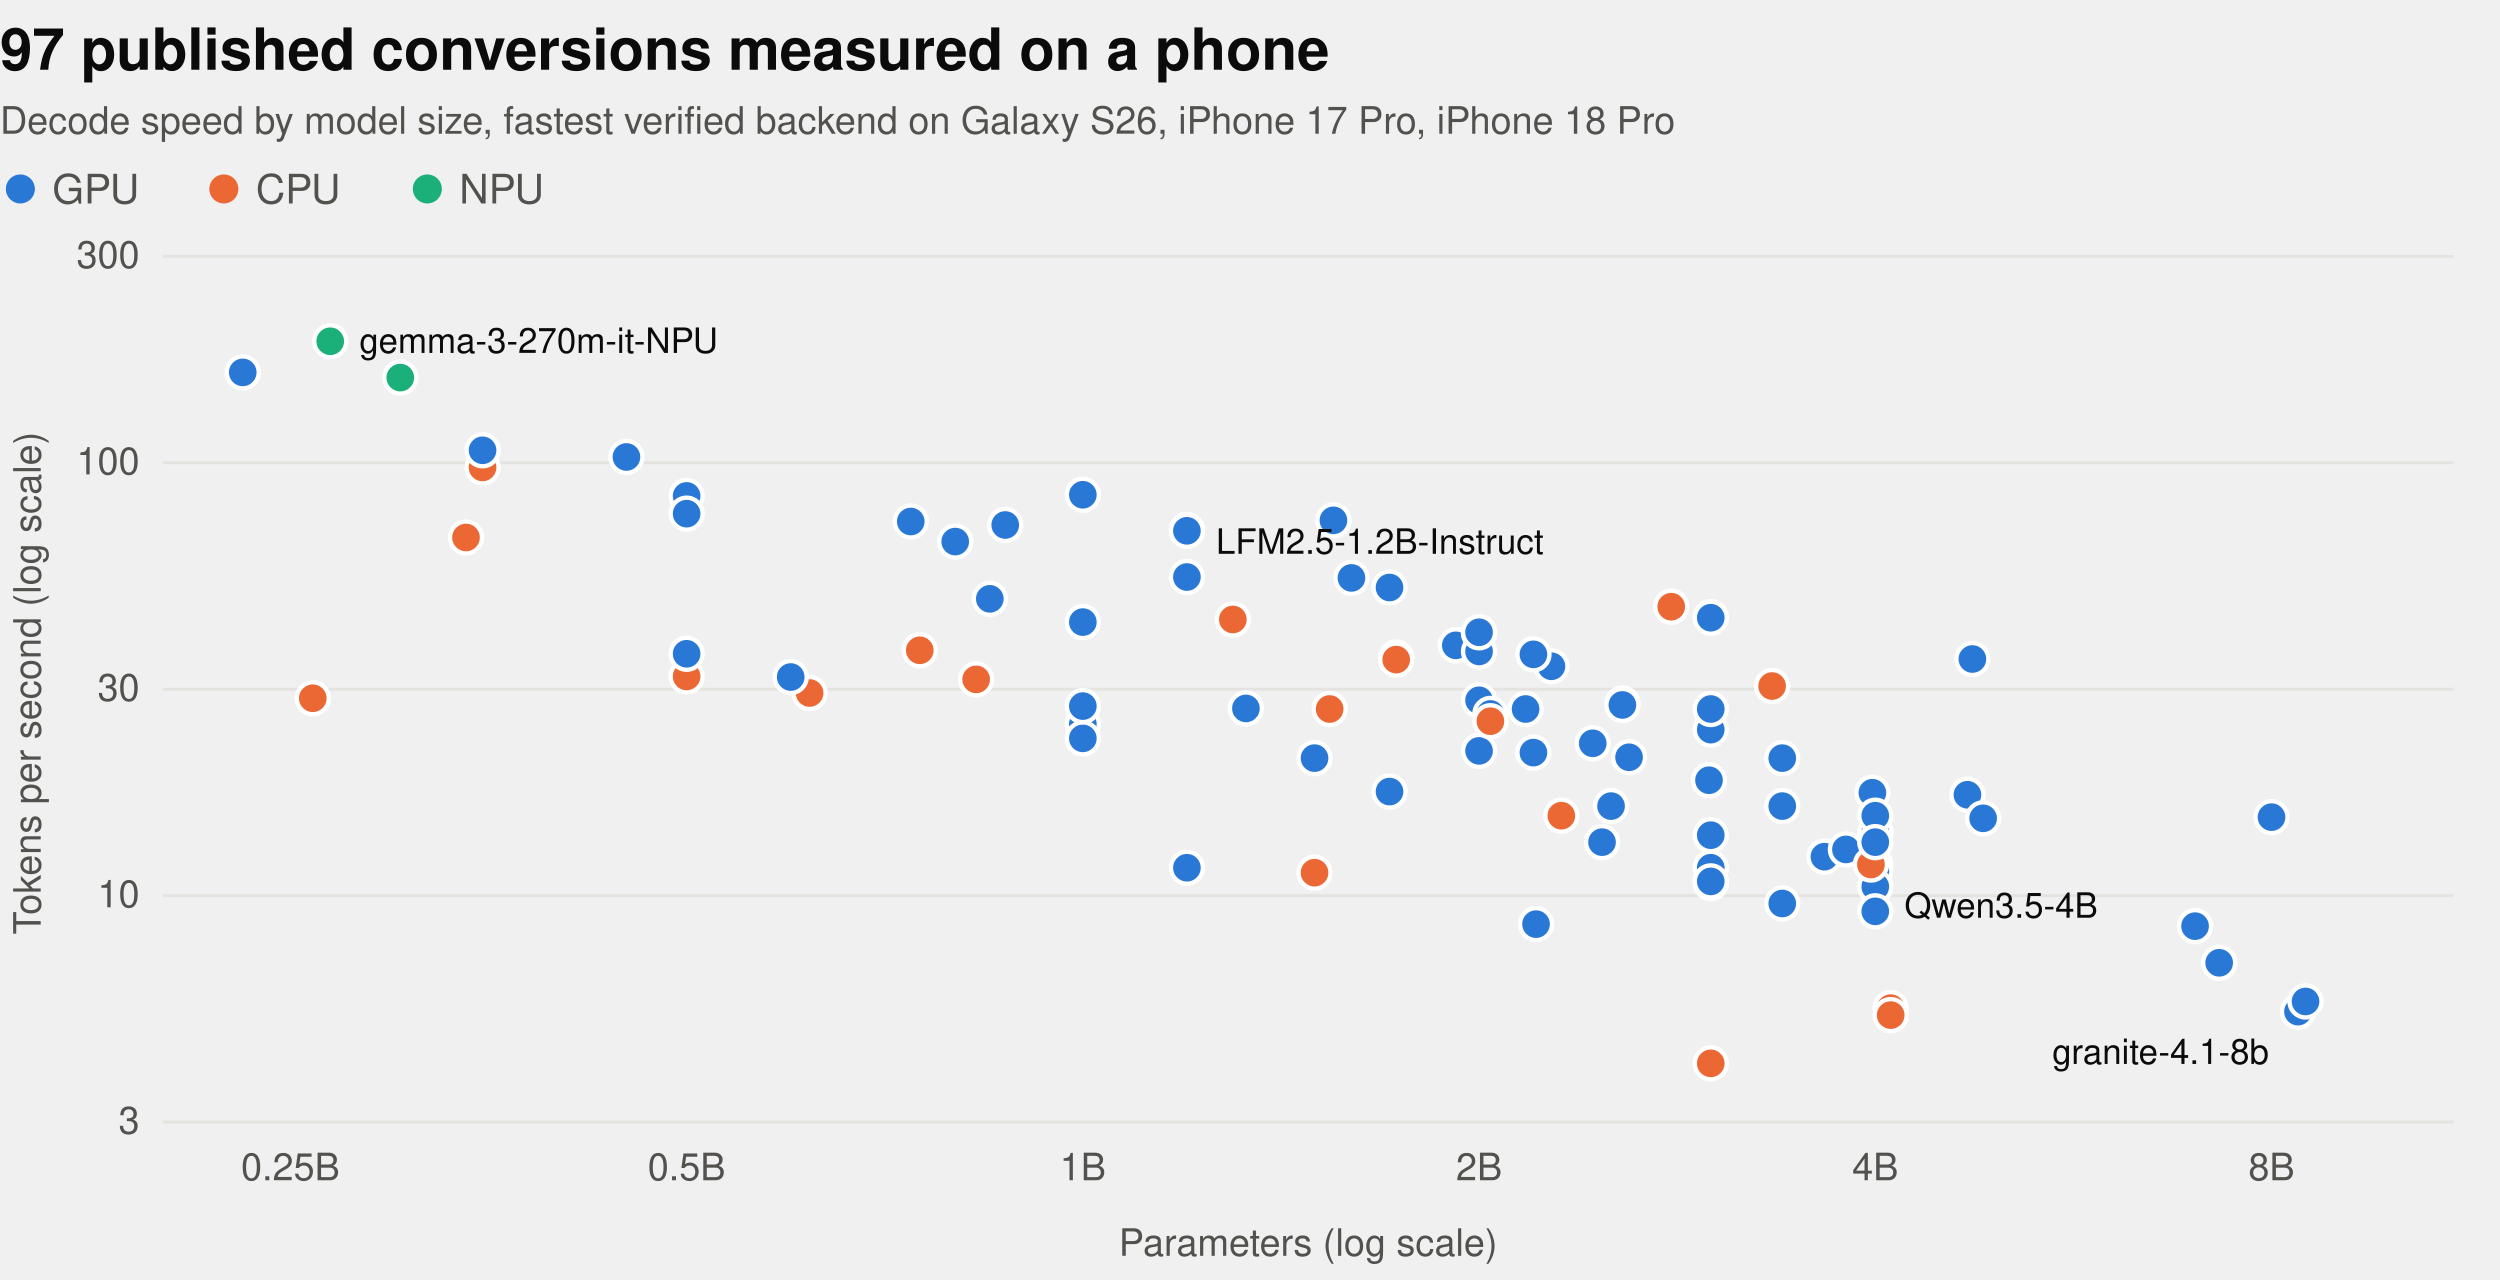
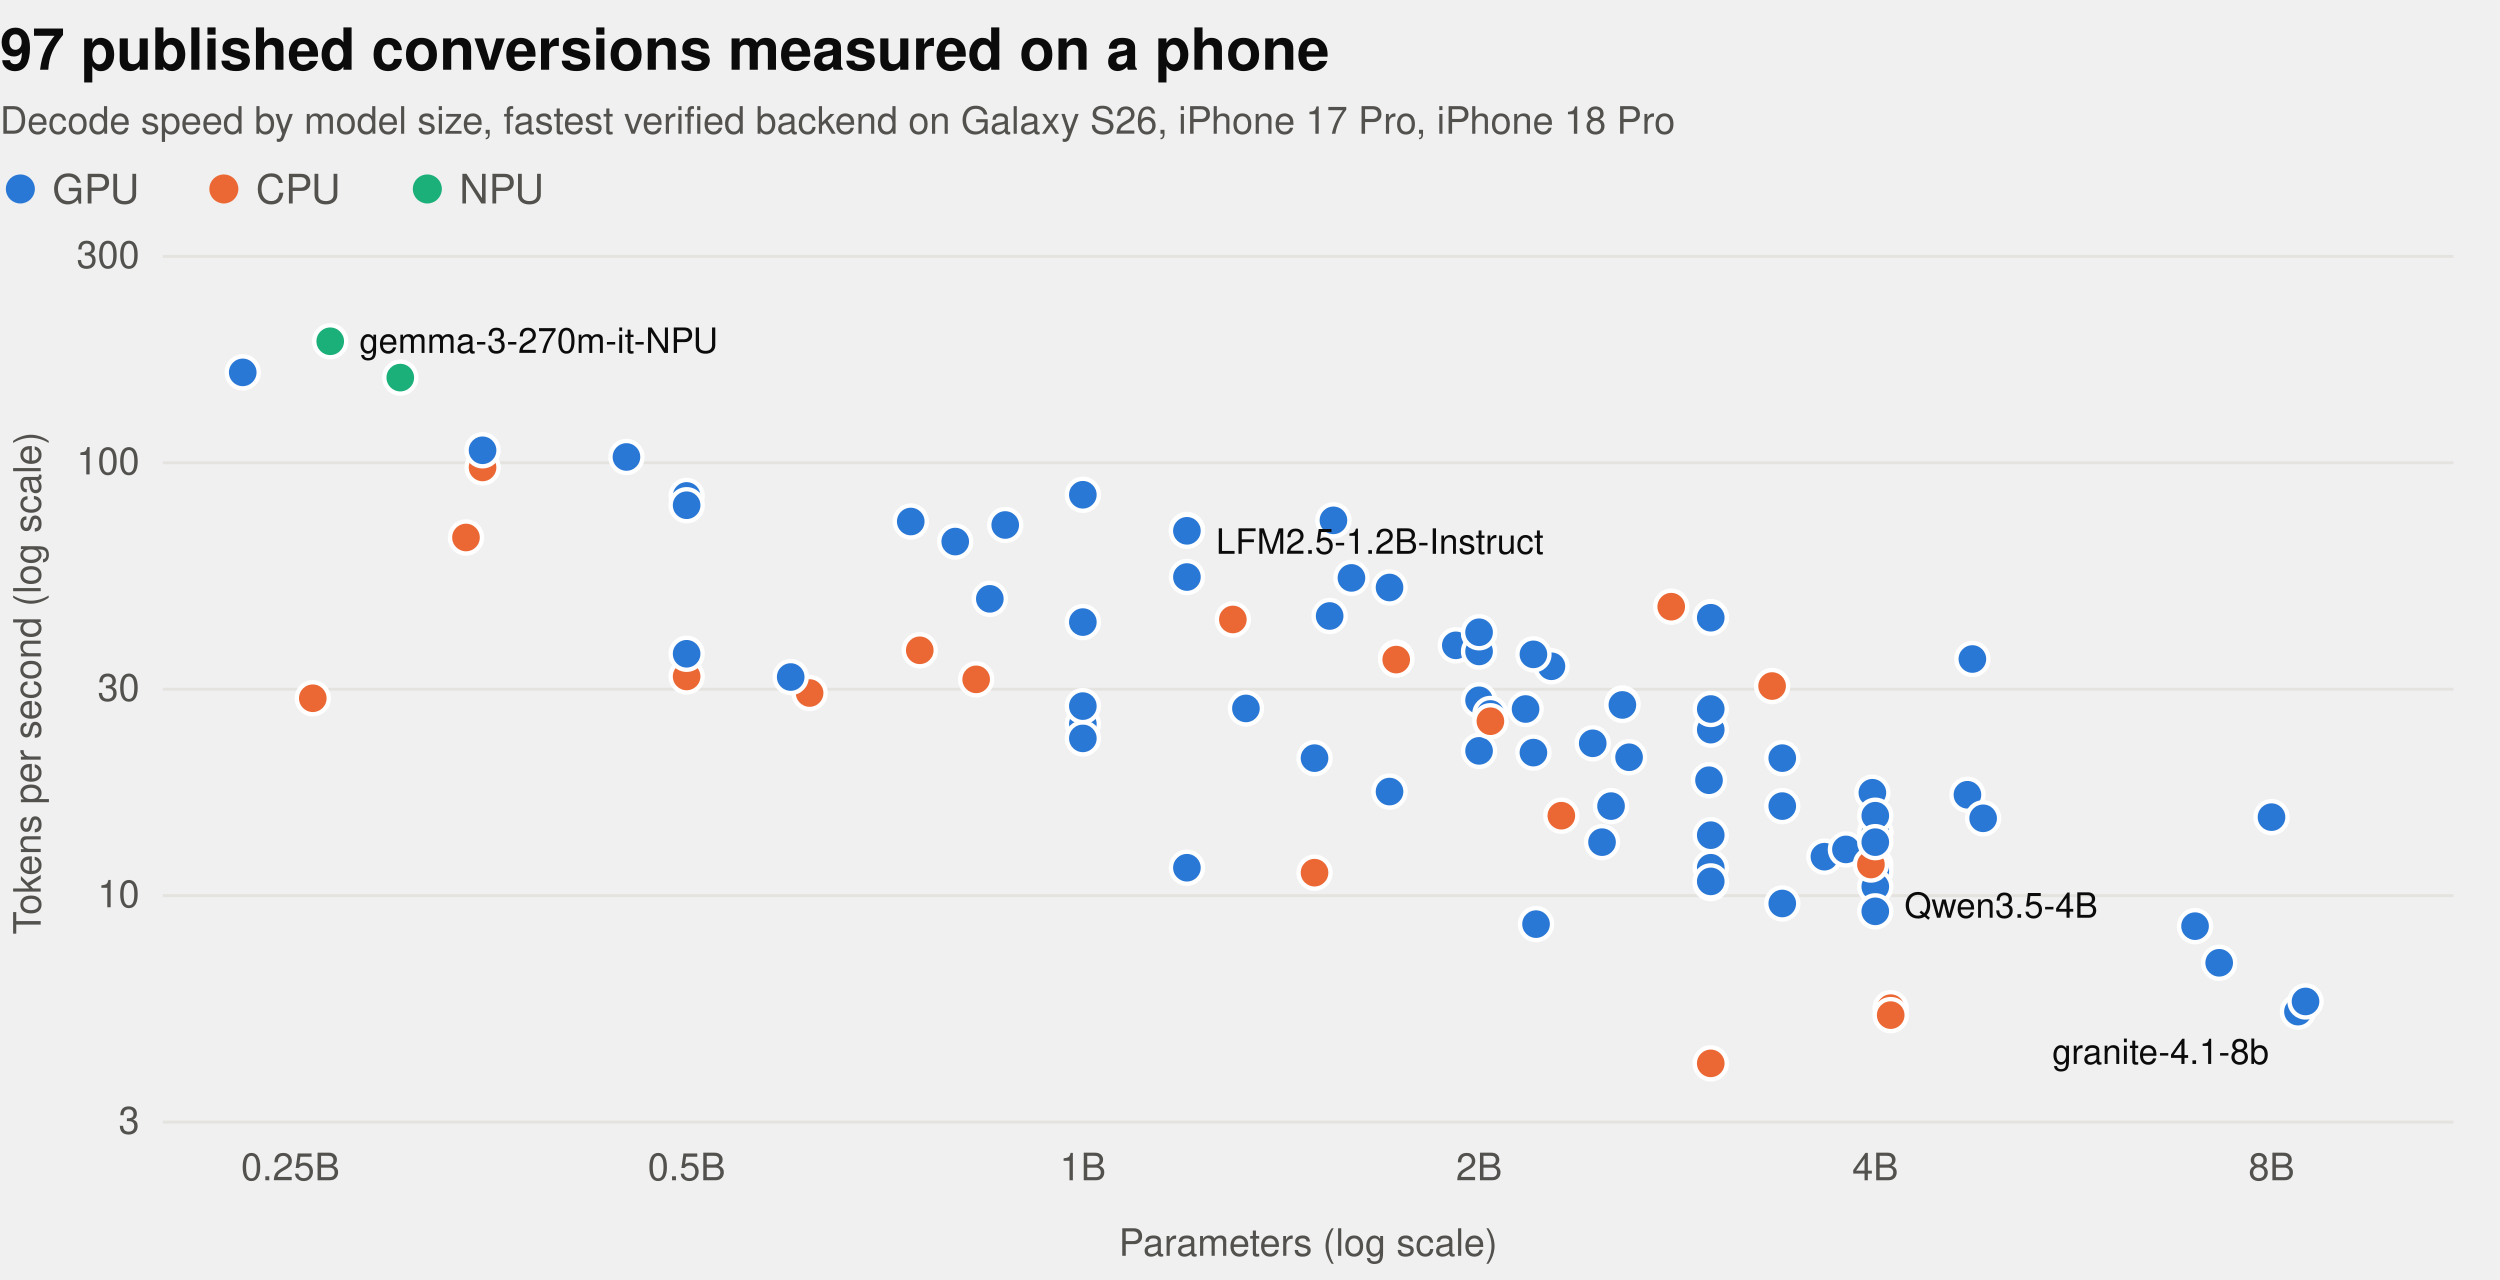
<svg xmlns="http://www.w3.org/2000/svg" viewBox="0 0 860 440" width="860" height="440" role="img" aria-labelledby="t d" font-family="-apple-system, BlinkMacSystemFont, 'Segoe UI', Helvetica, Arial, sans-serif">
  <text x="0.0" y="24.0" font-size="20" font-weight="600" fill="#0b0b0b" text-anchor="start">97 published conversions measured on a phone</text>
  <text x="0.0" y="46.0" font-size="13" font-weight="400" fill="#52514e" text-anchor="start">Decode speed by model size, fastest verified backend on Galaxy S26, iPhone 17 Pro, iPhone 18 Pro</text>
  <circle cx="7" cy="65" r="5" fill="#2a78d6" />
  <text x="18.0" y="70.0" font-size="14" font-weight="400" fill="#52514e" text-anchor="start">GPU</text>
  <circle cx="77" cy="65" r="5" fill="#eb6834" />
  <text x="88.0" y="70.0" font-size="14" font-weight="400" fill="#52514e" text-anchor="start">CPU</text>
  <circle cx="147" cy="65" r="5" fill="#1baf7a" />
  <text x="158.0" y="70.0" font-size="14" font-weight="400" fill="#52514e" text-anchor="start">NPU</text>
  <line x1="56" x2="844" y1="386.0" y2="386.0" stroke="#e4e3df" />
  <text x="48.0" y="390.0" font-size="13" font-weight="400" fill="#52514e" text-anchor="end">3</text>
  <line x1="56" x2="844" y1="308.1" y2="308.1" stroke="#e4e3df" />
  <text x="48.0" y="312.1" font-size="13" font-weight="400" fill="#52514e" text-anchor="end">10</text>
  <line x1="56" x2="844" y1="237.1" y2="237.1" stroke="#e4e3df" />
  <text x="48.0" y="241.1" font-size="13" font-weight="400" fill="#52514e" text-anchor="end">30</text>
  <line x1="56" x2="844" y1="159.2" y2="159.2" stroke="#e4e3df" />
  <text x="48.0" y="163.2" font-size="13" font-weight="400" fill="#52514e" text-anchor="end">100</text>
  <line x1="56" x2="844" y1="88.2" y2="88.2" stroke="#e4e3df" />
  <text x="48.0" y="92.2" font-size="13" font-weight="400" fill="#52514e" text-anchor="end">300</text>
  <text x="99.9" y="406.0" font-size="13" font-weight="400" fill="#52514e" text-anchor="middle">0.25B</text>
  <text x="236.2" y="406.0" font-size="13" font-weight="400" fill="#52514e" text-anchor="middle">0.5B</text>
  <text x="372.5" y="406.0" font-size="13" font-weight="400" fill="#52514e" text-anchor="middle">1B</text>
  <text x="508.8" y="406.0" font-size="13" font-weight="400" fill="#52514e" text-anchor="middle">2B</text>
  <text x="645.1" y="406.0" font-size="13" font-weight="400" fill="#52514e" text-anchor="middle">4B</text>
  <text x="781.4" y="406.0" font-size="13" font-weight="400" fill="#52514e" text-anchor="middle">8B</text>
  <text x="450.0" y="432.0" font-size="13" font-weight="400" fill="#52514e" text-anchor="middle">Parameters (log scale)</text>
  <text transform="translate(14 235.0) rotate(-90)" font-size="13" fill="#52514e" text-anchor="middle">Tokens per second (log scale)</text>
  <circle cx="83.5" cy="128.1" r="5.5" fill="#2a78d6" stroke="#ffffff" stroke-width="1.5" />
  <circle cx="113.6" cy="117.4" r="5.5" fill="#1baf7a" stroke="#ffffff" stroke-width="1.5" />
  <circle cx="137.7" cy="129.9" r="5.5" fill="#1baf7a" stroke="#ffffff" stroke-width="1.5" />
  <circle cx="166.0" cy="160.8" r="5.5" fill="#eb6834" stroke="#ffffff" stroke-width="1.5" />
  <circle cx="166.0" cy="154.9" r="5.5" fill="#2a78d6" stroke="#ffffff" stroke-width="1.5" />
  <circle cx="236.2" cy="232.7" r="5.5" fill="#eb6834" stroke="#ffffff" stroke-width="1.5" />
  <circle cx="236.2" cy="224.9" r="5.5" fill="#2a78d6" stroke="#ffffff" stroke-width="1.5" />
  <circle cx="313.3" cy="179.4" r="5.5" fill="#2a78d6" stroke="#ffffff" stroke-width="1.5" />
  <circle cx="372.5" cy="249.1" r="5.5" fill="#2a78d6" stroke="#ffffff" stroke-width="1.5" />
  <circle cx="372.5" cy="254.0" r="5.5" fill="#2a78d6" stroke="#ffffff" stroke-width="1.5" />
  <circle cx="372.5" cy="242.9" r="5.5" fill="#2a78d6" stroke="#ffffff" stroke-width="1.5" />
  <circle cx="408.3" cy="198.5" r="5.5" fill="#2a78d6" stroke="#ffffff" stroke-width="1.5" />
  <circle cx="408.3" cy="182.3" r="5.5" fill="#2a78d6" stroke="#ffffff" stroke-width="1.5" />
  <circle cx="408.3" cy="298.5" r="5.5" fill="#2a78d6" stroke="#ffffff" stroke-width="1.5" />
  <circle cx="428.6" cy="243.7" r="5.5" fill="#2a78d6" stroke="#ffffff" stroke-width="1.5" />
  <circle cx="452.2" cy="300.2" r="5.5" fill="#eb6834" stroke="#ffffff" stroke-width="1.5" />
  <circle cx="452.2" cy="260.8" r="5.5" fill="#2a78d6" stroke="#ffffff" stroke-width="1.5" />
-   <circle cx="457.4" cy="243.9" r="5.5" fill="#eb6834" stroke="#ffffff" stroke-width="1.5" />
+   <circle cx="457.4" cy="211.9" r="5.5" fill="#2a78d6" stroke="#ffffff" stroke-width="1.5" />
  <circle cx="480.3" cy="226.2" r="5.5" fill="#eb6834" stroke="#ffffff" stroke-width="1.5" />
  <circle cx="480.3" cy="226.9" r="5.5" fill="#eb6834" stroke="#ffffff" stroke-width="1.5" />
  <circle cx="558.1" cy="242.0" r="5.5" fill="#2a78d6" stroke="#ffffff" stroke-width="1.5" />
  <circle cx="558.1" cy="242.5" r="5.5" fill="#2a78d6" stroke="#ffffff" stroke-width="1.5" />
  <circle cx="587.9" cy="268.4" r="5.5" fill="#2a78d6" stroke="#ffffff" stroke-width="1.5" />
  <circle cx="588.5" cy="298.5" r="5.5" fill="#2a78d6" stroke="#ffffff" stroke-width="1.5" />
  <circle cx="588.5" cy="212.3" r="5.5" fill="#2a78d6" stroke="#ffffff" stroke-width="1.5" />
  <circle cx="613.1" cy="260.8" r="5.5" fill="#2a78d6" stroke="#ffffff" stroke-width="1.5" />
  <circle cx="613.1" cy="277.3" r="5.5" fill="#2a78d6" stroke="#ffffff" stroke-width="1.5" />
  <circle cx="645.1" cy="297.4" r="5.5" fill="#eb6834" stroke="#ffffff" stroke-width="1.5" />
  <circle cx="645.1" cy="286.4" r="5.5" fill="#2a78d6" stroke="#ffffff" stroke-width="1.5" />
  <circle cx="645.1" cy="299.7" r="5.5" fill="#2a78d6" stroke="#ffffff" stroke-width="1.5" />
  <circle cx="645.1" cy="305.0" r="5.5" fill="#2a78d6" stroke="#ffffff" stroke-width="1.5" />
  <circle cx="790.5" cy="348.0" r="5.5" fill="#2a78d6" stroke="#ffffff" stroke-width="1.5" />
  <circle cx="793.1" cy="344.5" r="5.5" fill="#2a78d6" stroke="#ffffff" stroke-width="1.5" />
  <circle cx="278.5" cy="238.4" r="5.5" fill="#eb6834" stroke="#ffffff" stroke-width="1.5" />
  <circle cx="408.3" cy="182.6" r="5.5" fill="#2a78d6" stroke="#ffffff" stroke-width="1.5" />
  <circle cx="478.0" cy="272.3" r="5.5" fill="#2a78d6" stroke="#ffffff" stroke-width="1.5" />
  <circle cx="478.0" cy="202.1" r="5.5" fill="#2a78d6" stroke="#ffffff" stroke-width="1.5" />
  <circle cx="554.2" cy="277.3" r="5.5" fill="#2a78d6" stroke="#ffffff" stroke-width="1.5" />
  <circle cx="560.4" cy="260.5" r="5.5" fill="#2a78d6" stroke="#ffffff" stroke-width="1.5" />
  <circle cx="588.5" cy="287.3" r="5.5" fill="#2a78d6" stroke="#ffffff" stroke-width="1.5" />
  <circle cx="588.5" cy="303.8" r="5.5" fill="#2a78d6" stroke="#ffffff" stroke-width="1.5" />
  <circle cx="588.5" cy="365.8" r="5.5" fill="#eb6834" stroke="#ffffff" stroke-width="1.5" />
  <circle cx="588.5" cy="212.5" r="5.5" fill="#2a78d6" stroke="#ffffff" stroke-width="1.5" />
  <circle cx="588.5" cy="251.0" r="5.5" fill="#2a78d6" stroke="#ffffff" stroke-width="1.5" />
  <circle cx="613.1" cy="310.8" r="5.5" fill="#2a78d6" stroke="#ffffff" stroke-width="1.5" />
  <circle cx="627.6" cy="294.7" r="5.5" fill="#2a78d6" stroke="#ffffff" stroke-width="1.5" />
  <circle cx="635.0" cy="292.2" r="5.5" fill="#2a78d6" stroke="#ffffff" stroke-width="1.5" />
  <circle cx="643.6" cy="297.4" r="5.5" fill="#eb6834" stroke="#ffffff" stroke-width="1.5" />
  <circle cx="644.1" cy="272.7" r="5.5" fill="#2a78d6" stroke="#ffffff" stroke-width="1.5" />
  <circle cx="645.1" cy="286.4" r="5.5" fill="#2a78d6" stroke="#ffffff" stroke-width="1.5" />
  <circle cx="645.1" cy="313.5" r="5.5" fill="#2a78d6" stroke="#ffffff" stroke-width="1.5" />
  <circle cx="645.1" cy="280.6" r="5.5" fill="#2a78d6" stroke="#ffffff" stroke-width="1.5" />
  <circle cx="650.4" cy="346.8" r="5.5" fill="#eb6834" stroke="#ffffff" stroke-width="1.5" />
  <circle cx="650.4" cy="349.2" r="5.5" fill="#eb6834" stroke="#ffffff" stroke-width="1.5" />
  <circle cx="755.1" cy="318.6" r="5.5" fill="#2a78d6" stroke="#ffffff" stroke-width="1.5" />
  <circle cx="763.4" cy="331.2" r="5.5" fill="#2a78d6" stroke="#ffffff" stroke-width="1.5" />
  <circle cx="781.4" cy="281.1" r="5.5" fill="#2a78d6" stroke="#ffffff" stroke-width="1.5" />
  <circle cx="107.6" cy="240.2" r="5.5" fill="#eb6834" stroke="#ffffff" stroke-width="1.5" />
  <circle cx="215.5" cy="157.2" r="5.5" fill="#2a78d6" stroke="#ffffff" stroke-width="1.5" />
  <circle cx="236.2" cy="170.6" r="5.5" fill="#2a78d6" stroke="#ffffff" stroke-width="1.5" />
-   <circle cx="236.2" cy="176.7" r="5.5" fill="#2a78d6" stroke="#ffffff" stroke-width="1.5" />
+   <circle cx="236.2" cy="173.8" r="5.5" fill="#2a78d6" stroke="#ffffff" stroke-width="1.5" />
  <circle cx="328.6" cy="186.3" r="5.5" fill="#2a78d6" stroke="#ffffff" stroke-width="1.5" />
  <circle cx="340.5" cy="206.0" r="5.5" fill="#2a78d6" stroke="#ffffff" stroke-width="1.5" />
  <circle cx="345.8" cy="180.6" r="5.5" fill="#2a78d6" stroke="#ffffff" stroke-width="1.5" />
  <circle cx="372.5" cy="170.2" r="5.5" fill="#2a78d6" stroke="#ffffff" stroke-width="1.5" />
  <circle cx="372.5" cy="214.0" r="5.5" fill="#2a78d6" stroke="#ffffff" stroke-width="1.5" />
  <circle cx="424.1" cy="213.1" r="5.5" fill="#eb6834" stroke="#ffffff" stroke-width="1.5" />
  <circle cx="458.7" cy="179.0" r="5.5" fill="#2a78d6" stroke="#ffffff" stroke-width="1.5" />
  <circle cx="464.9" cy="198.8" r="5.5" fill="#2a78d6" stroke="#ffffff" stroke-width="1.5" />
  <circle cx="500.8" cy="222.0" r="5.5" fill="#2a78d6" stroke="#ffffff" stroke-width="1.5" />
  <circle cx="508.8" cy="217.8" r="5.5" fill="#2a78d6" stroke="#ffffff" stroke-width="1.5" />
  <circle cx="508.8" cy="258.3" r="5.5" fill="#2a78d6" stroke="#ffffff" stroke-width="1.5" />
  <circle cx="508.8" cy="240.9" r="5.5" fill="#2a78d6" stroke="#ffffff" stroke-width="1.5" />
  <circle cx="508.8" cy="224.1" r="5.5" fill="#2a78d6" stroke="#ffffff" stroke-width="1.5" />
  <circle cx="527.5" cy="258.9" r="5.5" fill="#2a78d6" stroke="#ffffff" stroke-width="1.5" />
  <circle cx="533.7" cy="229.2" r="5.5" fill="#2a78d6" stroke="#ffffff" stroke-width="1.5" />
  <circle cx="547.9" cy="255.7" r="5.5" fill="#2a78d6" stroke="#ffffff" stroke-width="1.5" />
  <circle cx="551.1" cy="289.7" r="5.5" fill="#2a78d6" stroke="#ffffff" stroke-width="1.5" />
  <circle cx="588.5" cy="243.9" r="5.5" fill="#2a78d6" stroke="#ffffff" stroke-width="1.5" />
  <circle cx="609.6" cy="236.0" r="5.5" fill="#eb6834" stroke="#ffffff" stroke-width="1.5" />
  <circle cx="645.1" cy="289.7" r="5.5" fill="#2a78d6" stroke="#ffffff" stroke-width="1.5" />
  <circle cx="676.8" cy="273.4" r="5.5" fill="#2a78d6" stroke="#ffffff" stroke-width="1.5" />
  <circle cx="678.5" cy="226.7" r="5.5" fill="#2a78d6" stroke="#ffffff" stroke-width="1.5" />
  <circle cx="682.2" cy="281.5" r="5.5" fill="#2a78d6" stroke="#ffffff" stroke-width="1.5" />
  <circle cx="160.3" cy="184.9" r="5.5" fill="#eb6834" stroke="#ffffff" stroke-width="1.5" />
  <circle cx="272.0" cy="232.9" r="5.5" fill="#2a78d6" stroke="#ffffff" stroke-width="1.5" />
  <circle cx="316.4" cy="223.7" r="5.5" fill="#eb6834" stroke="#ffffff" stroke-width="1.5" />
  <circle cx="335.8" cy="233.7" r="5.5" fill="#eb6834" stroke="#ffffff" stroke-width="1.5" />
  <circle cx="508.8" cy="217.5" r="5.5" fill="#2a78d6" stroke="#ffffff" stroke-width="1.5" />
  <circle cx="512.7" cy="245.6" r="5.5" fill="#2a78d6" stroke="#ffffff" stroke-width="1.5" />
  <circle cx="512.7" cy="248.1" r="5.5" fill="#eb6834" stroke="#ffffff" stroke-width="1.5" />
  <circle cx="524.8" cy="243.9" r="5.5" fill="#2a78d6" stroke="#ffffff" stroke-width="1.5" />
  <circle cx="527.5" cy="225.1" r="5.5" fill="#2a78d6" stroke="#ffffff" stroke-width="1.5" />
  <circle cx="528.4" cy="317.9" r="5.5" fill="#2a78d6" stroke="#ffffff" stroke-width="1.5" />
  <circle cx="537.1" cy="280.6" r="5.5" fill="#eb6834" stroke="#ffffff" stroke-width="1.5" />
  <circle cx="574.9" cy="208.7" r="5.5" fill="#eb6834" stroke="#ffffff" stroke-width="1.5" />
  <circle cx="588.5" cy="303.2" r="5.5" fill="#2a78d6" stroke="#ffffff" stroke-width="1.5" />
  <text x="123.6" y="121.4" font-size="12" font-weight="400" fill="#0b0b0b" text-anchor="start">gemma-3-270m-it-NPU</text>
  <text x="418.3" y="190.5" font-size="12" font-weight="400" fill="#0b0b0b" text-anchor="start">LFM2.5-1.2B-Instruct</text>
  <text x="655.1" y="315.7" font-size="12" font-weight="400" fill="#0b0b0b" text-anchor="start">Qwen3.5-4B</text>
  <text x="780.5" y="366.0" font-size="12" font-weight="400" fill="#0b0b0b" text-anchor="end">granite-4.1-8b</text>
</svg>
